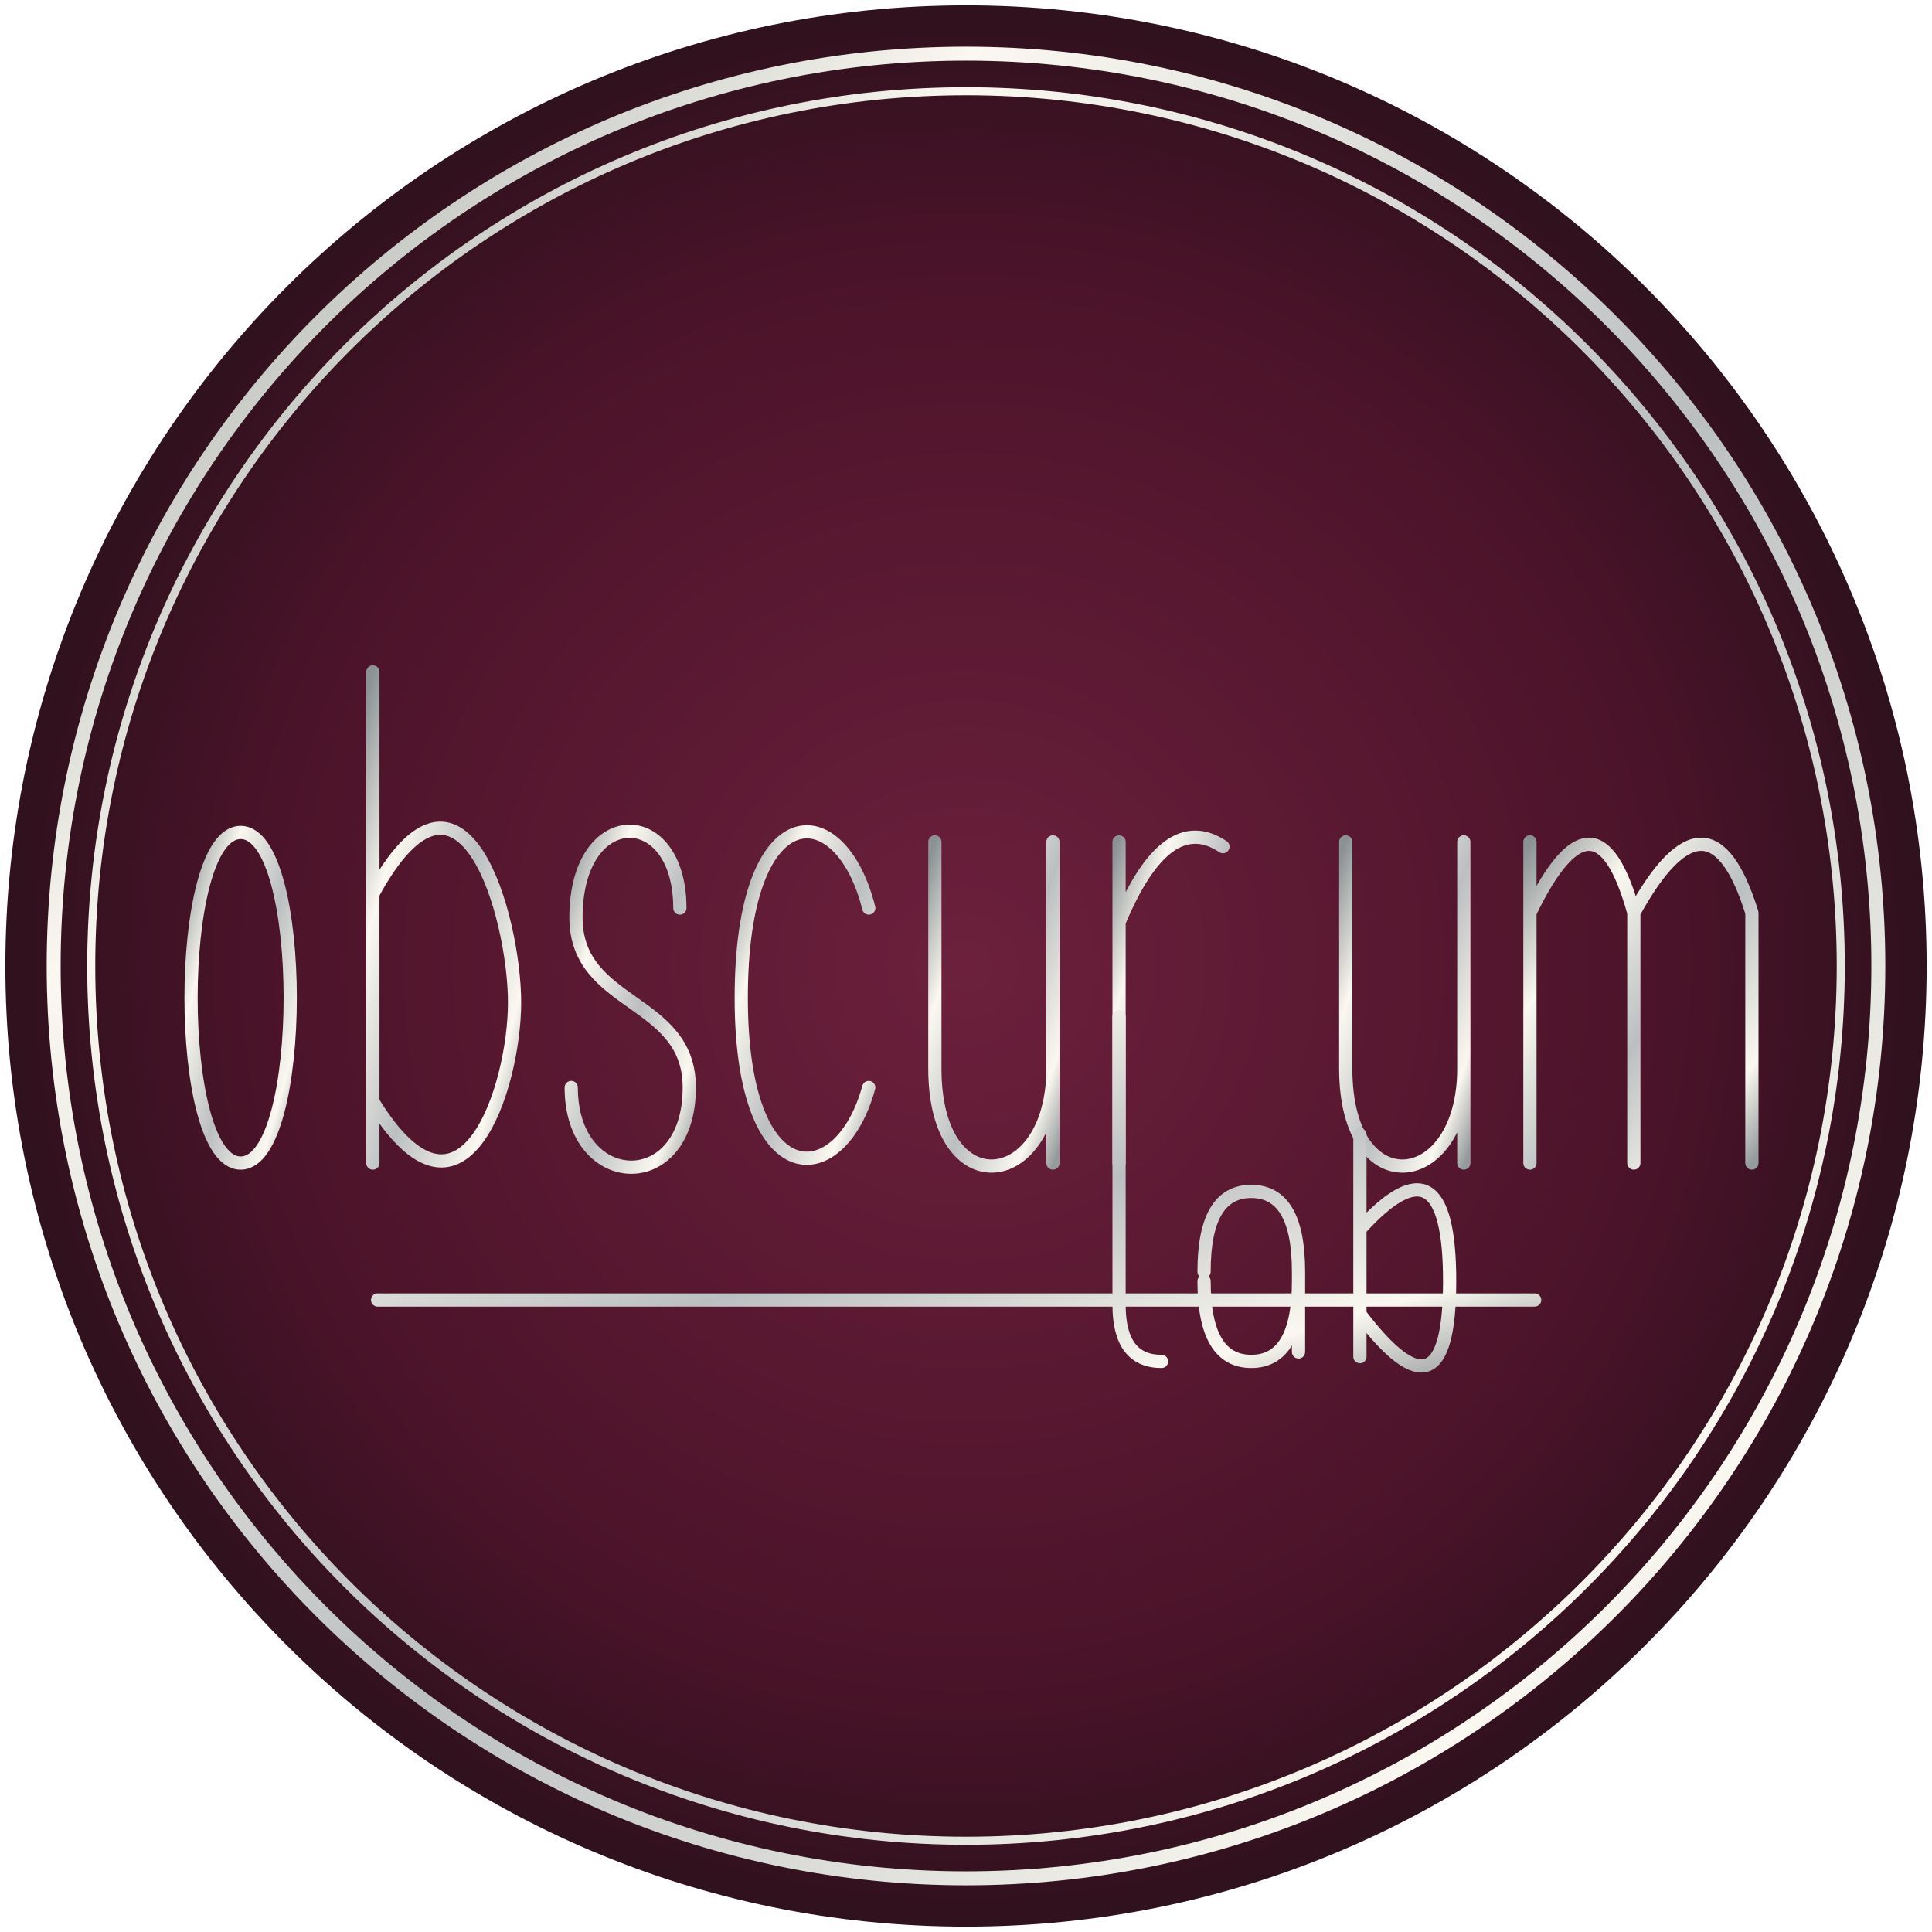
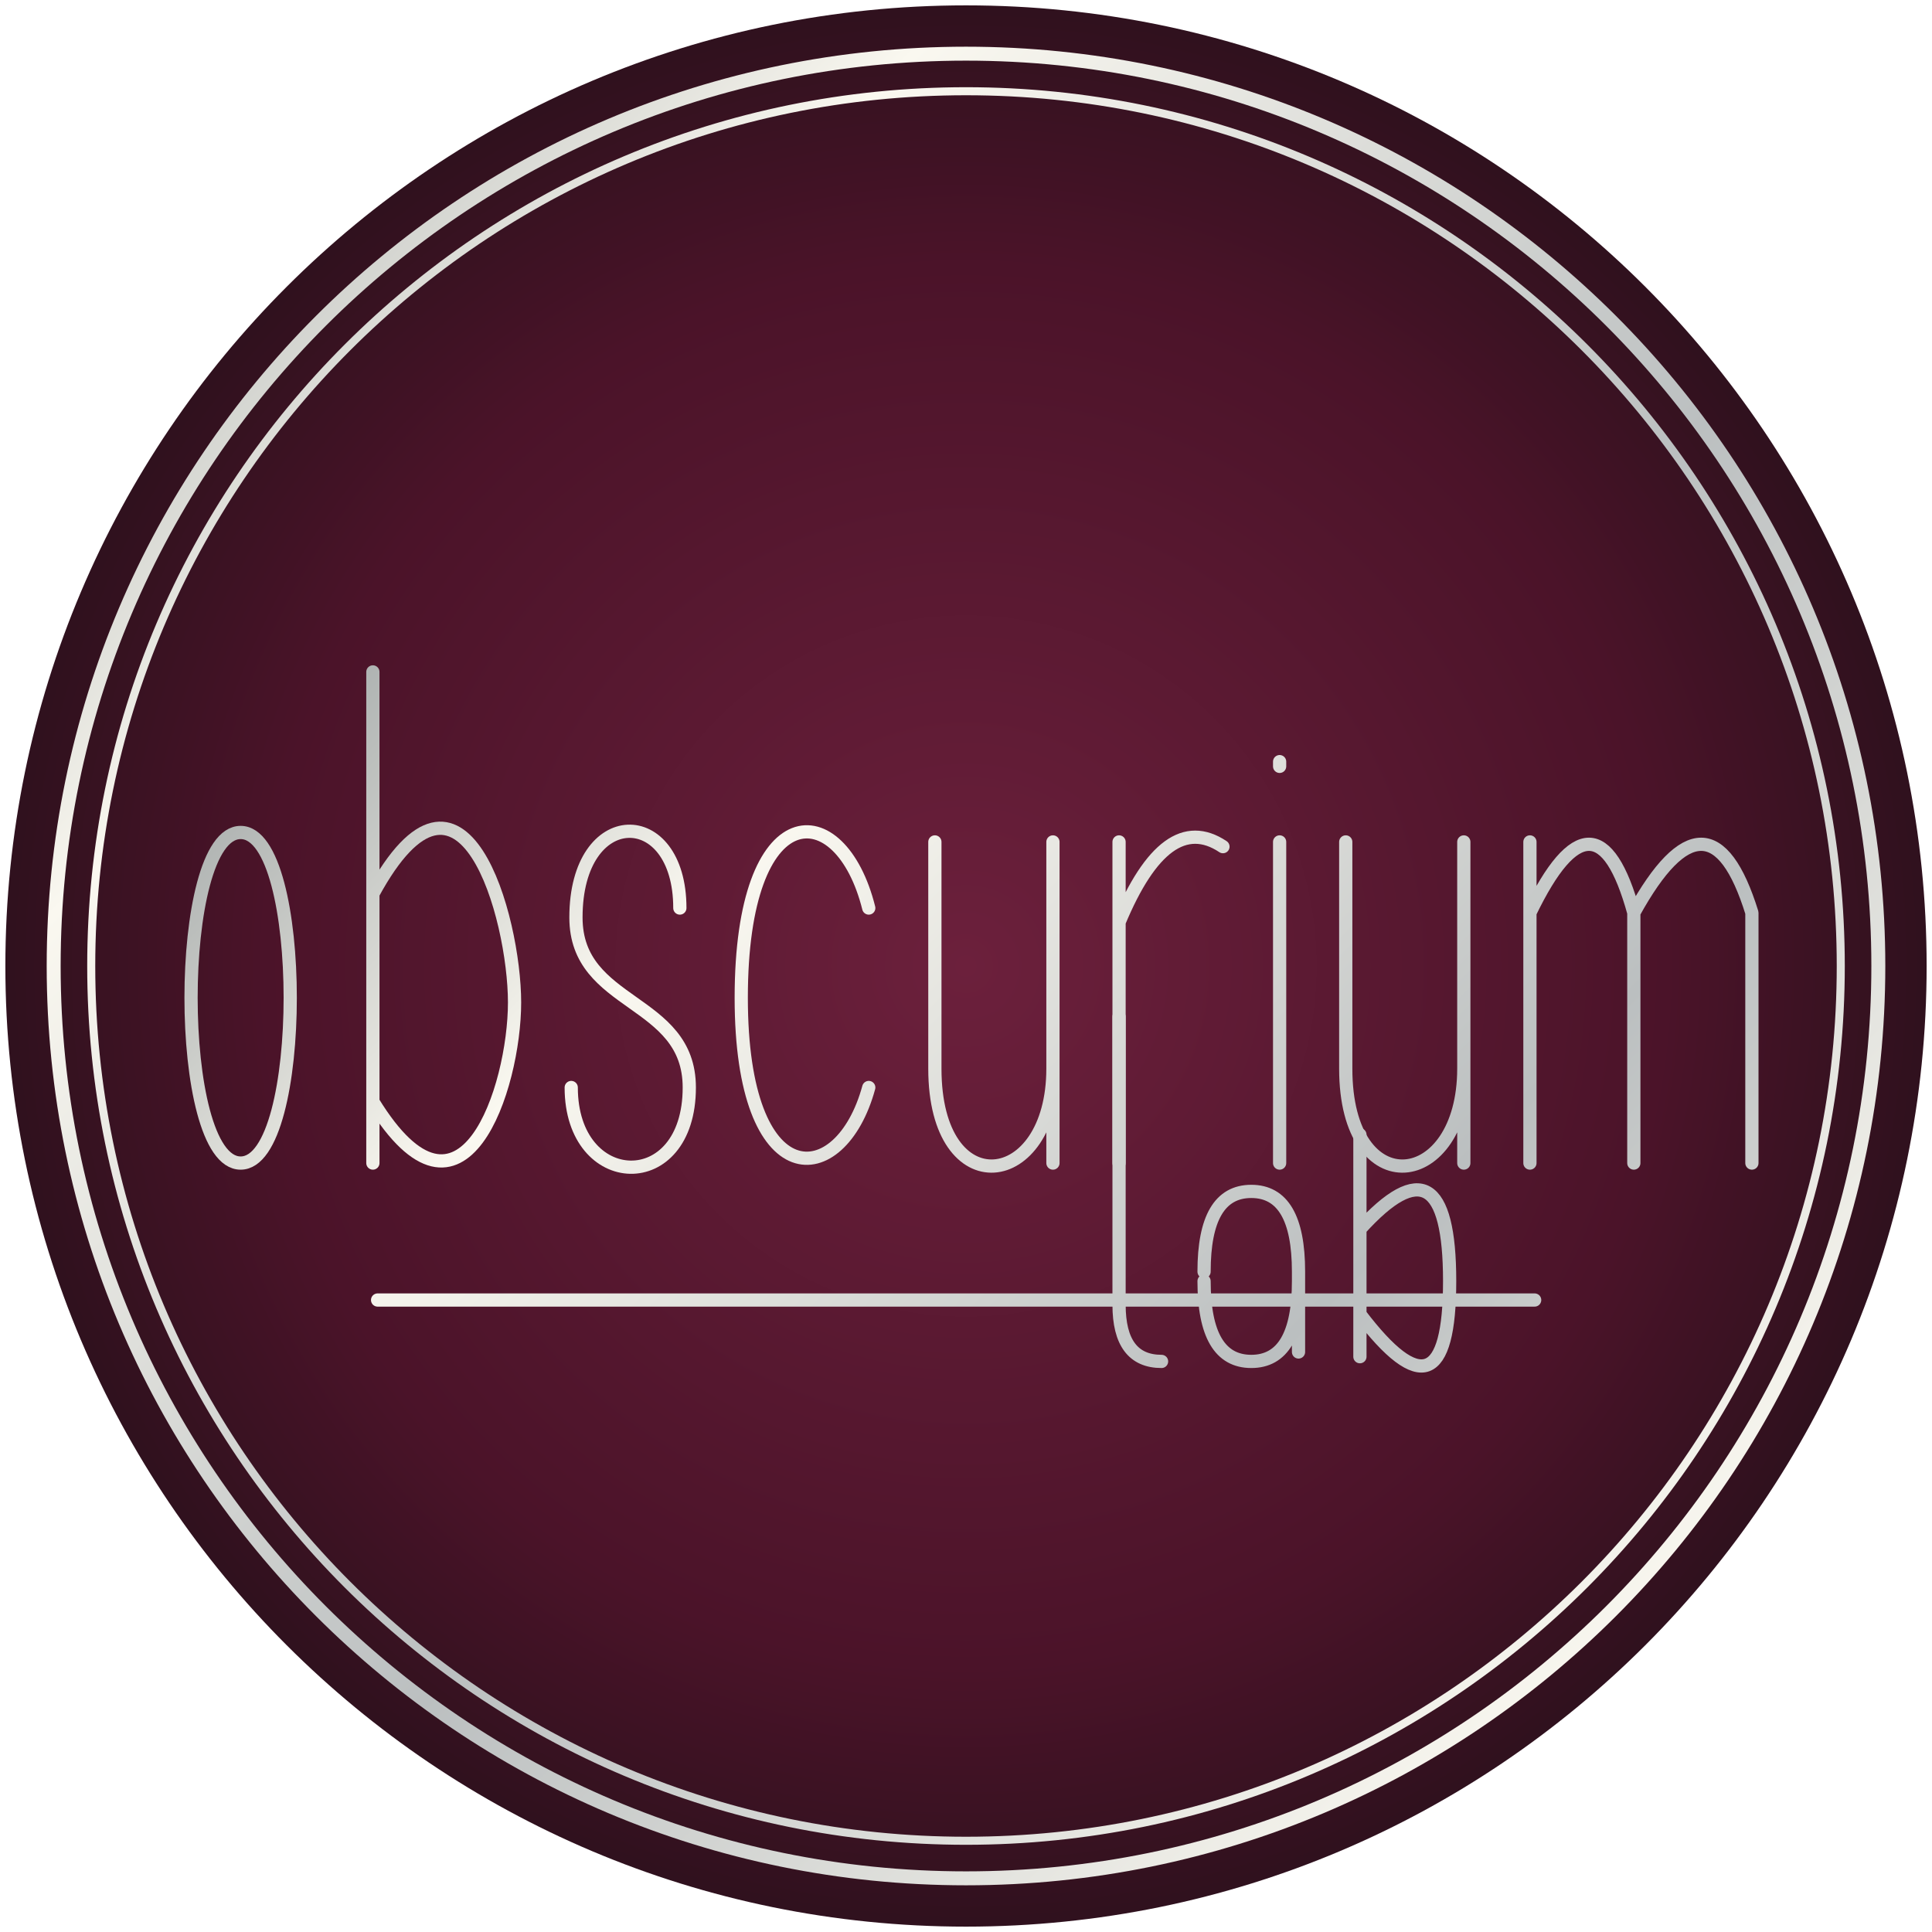
<svg xmlns="http://www.w3.org/2000/svg" viewBox="0 0 360 360">
  <defs>
    <radialGradient id="wine">
      <stop stop-color="#6c203c" />
      <stop offset=".72" stop-color="#4b1329" />
      <stop offset="1" stop-color="#2e111d" />
    </radialGradient>
-     <linearGradient id="silver" x1="0" x2="1" y1="0" y2="1">
+     <linearGradient id="silver" gradientUnits="userSpaceOnUse" x1="0" y1="0" x2="360" y2="360">
      <stop stop-color="#8b9294" />
      <stop offset=".25" stop-color="#faf8f0" />
      <stop offset=".55" stop-color="#bbbfc0" />
      <stop offset=".85" stop-color="#faf8f0" />
      <stop offset="1" stop-color="#959b9c" />
    </linearGradient>
  </defs>
  <circle cx="180" cy="180" r="179" fill="url(#wine)" />
  <g fill="none" stroke="url(#silver)">
    <circle cx="180" cy="180" r="170" stroke-width="2.6" />
    <circle cx="180" cy="180" r="163" stroke-width="1.5" />
    <g transform="translate(29 112) scale(.88)" stroke-width="2.8" stroke-linecap="round" stroke-linejoin="round">
      <path d="M18 49C4 49 4 119 18 119S32 49 18 49Z" />
      <path d="M46 15v104M46 62C65 27 76 67 76 85S65 137 46 106" />
      <path d="M111 65C111 43 89 43 89 67C89 86 113 84 113 103C113 126 88 125 88 103" />
      <path d="M151 65C145 41 124 41 124 84C124 126 145 125 151 103" />
      <path d="M165 51v48C165 128 190 125 190 99V51M190 98v21" />
      <path d="M204 119V51m0 17q10-24 22-16" />
      <path d="M238 51v68m0-85v1" />
      <path d="M252 51v48C252 128 277 125 277 99V51M277 98v21" />
      <path d="M291 119V51m0 15q14-29 22 0v53m0-53q16-29 25 0v53" />
      <path d="M204 88v61q0 12 9 12M222 142q0-17 10-17t10 17v17m0-15q0 17-10 17t-10-17M255 113v47m0-27q19-21 19 11t-19 7M47 148h245" />
    </g>
  </g>
</svg>
